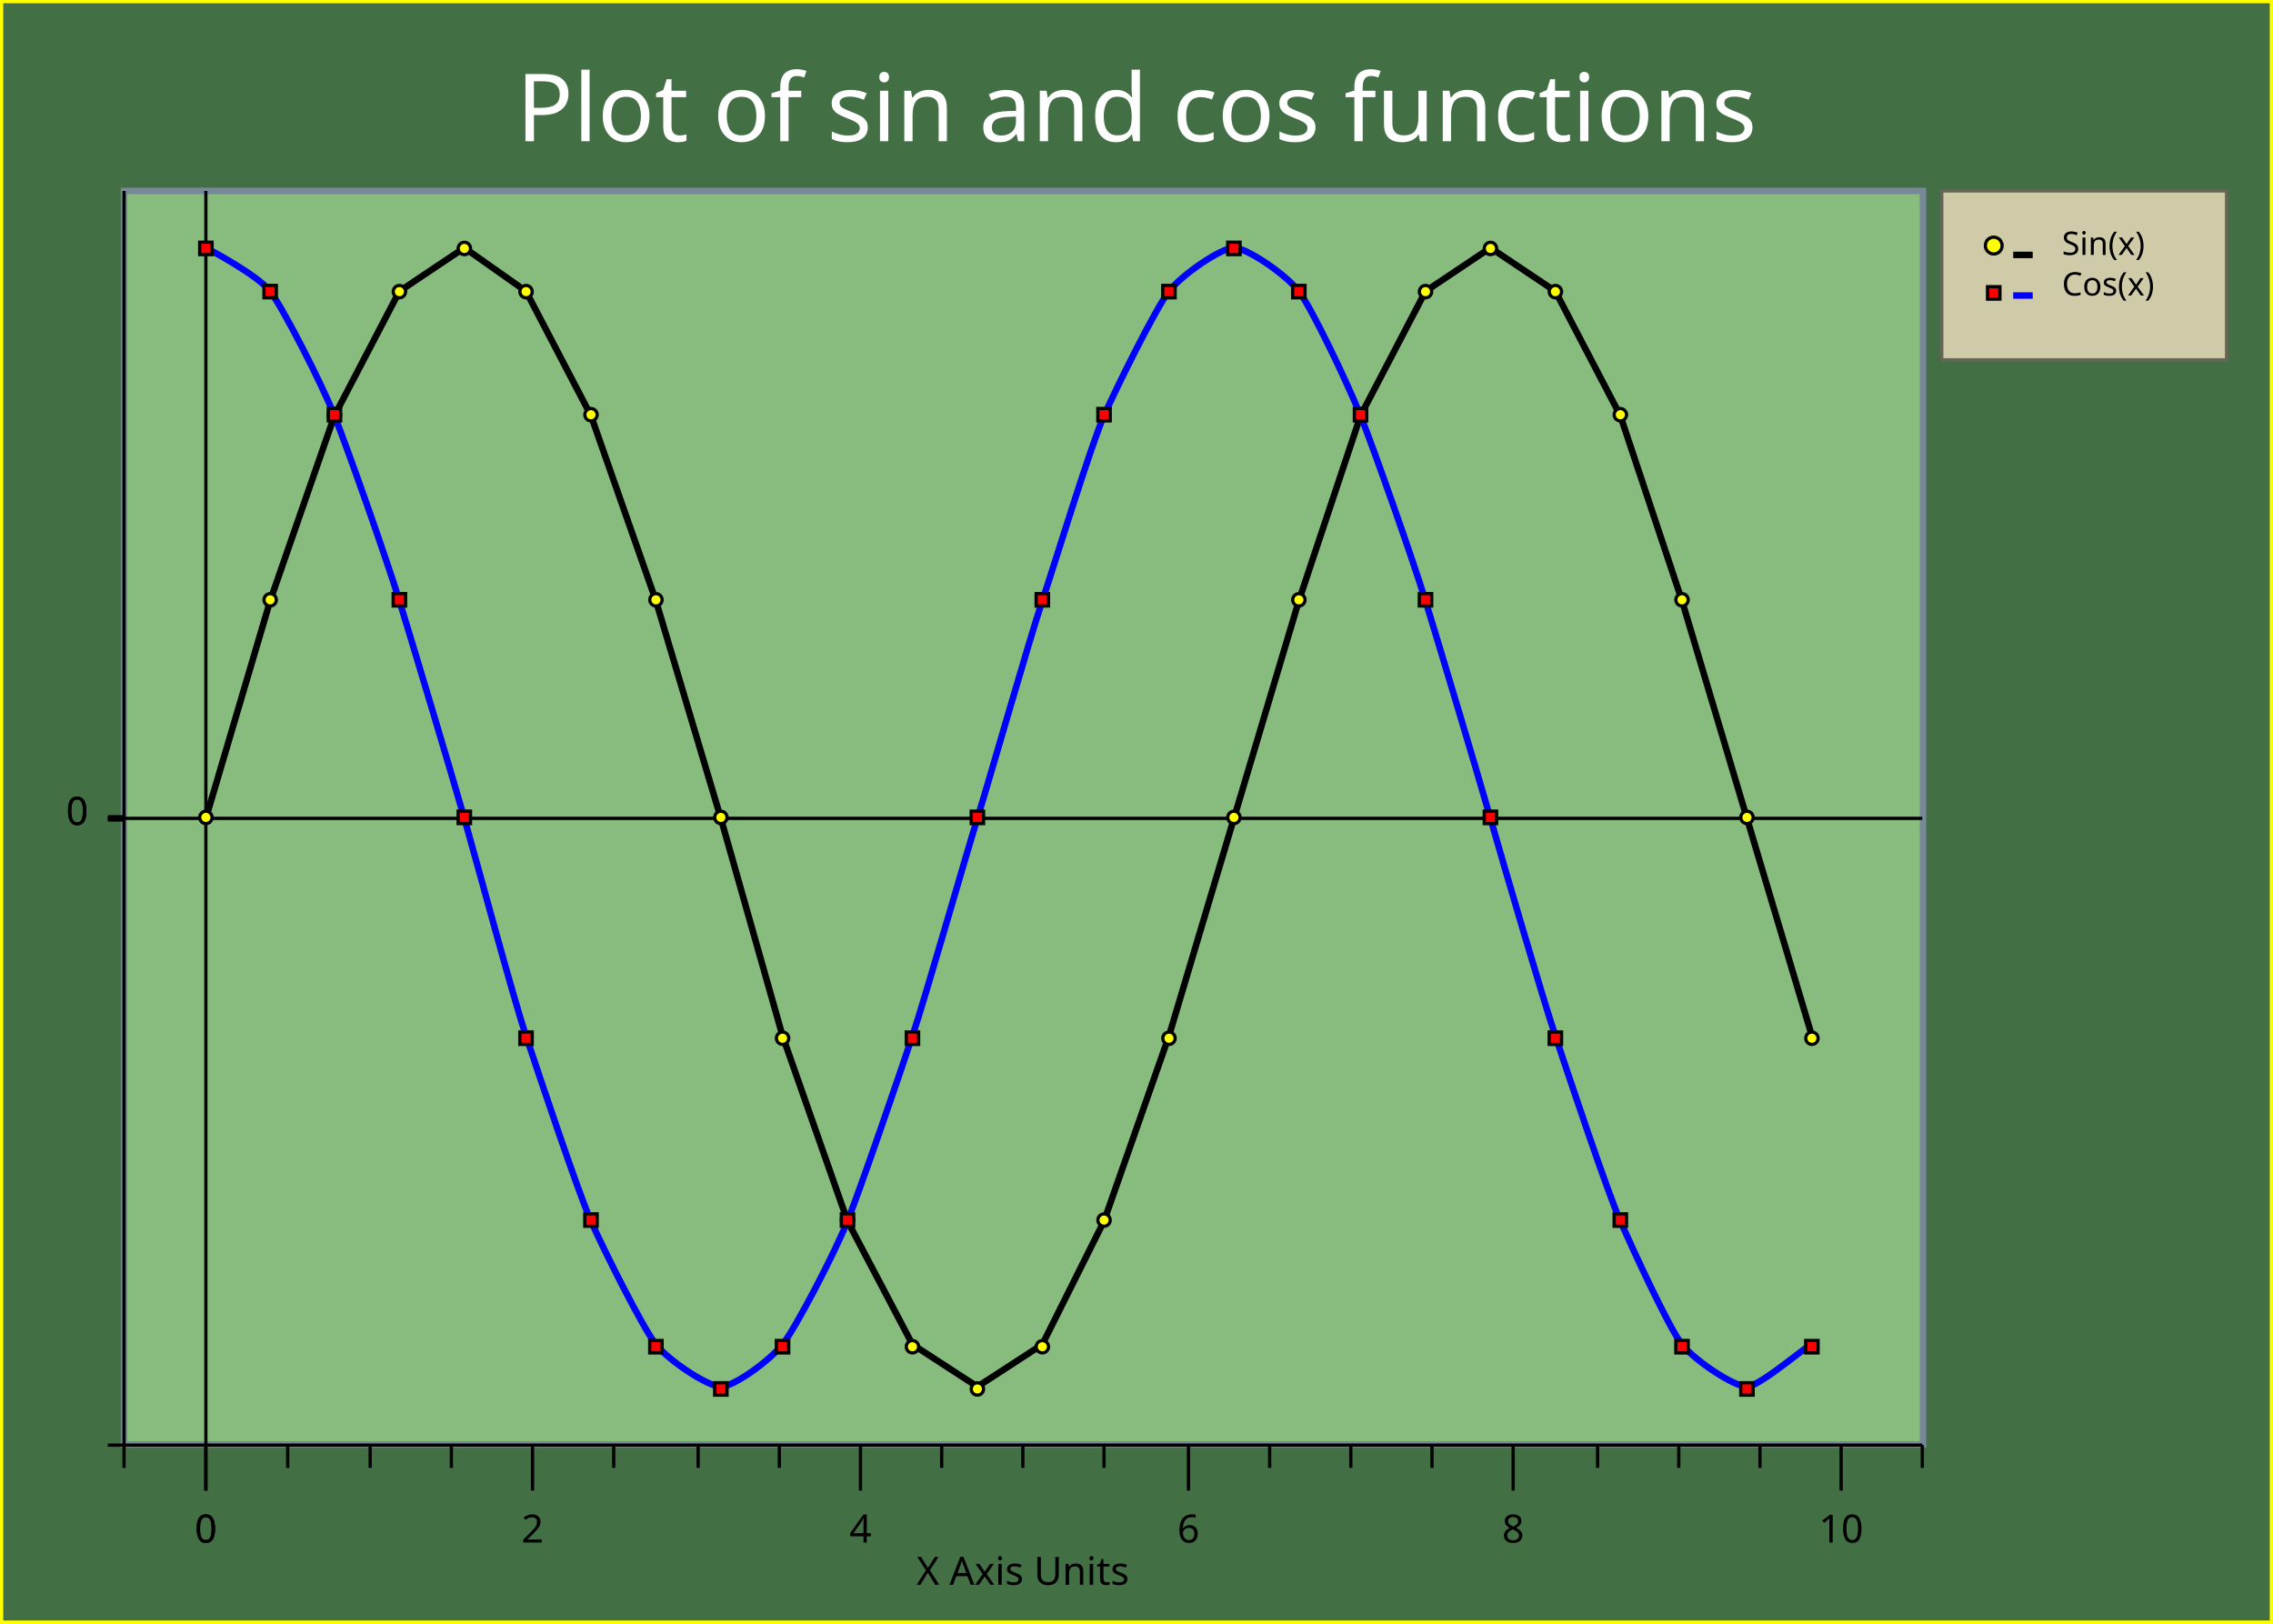
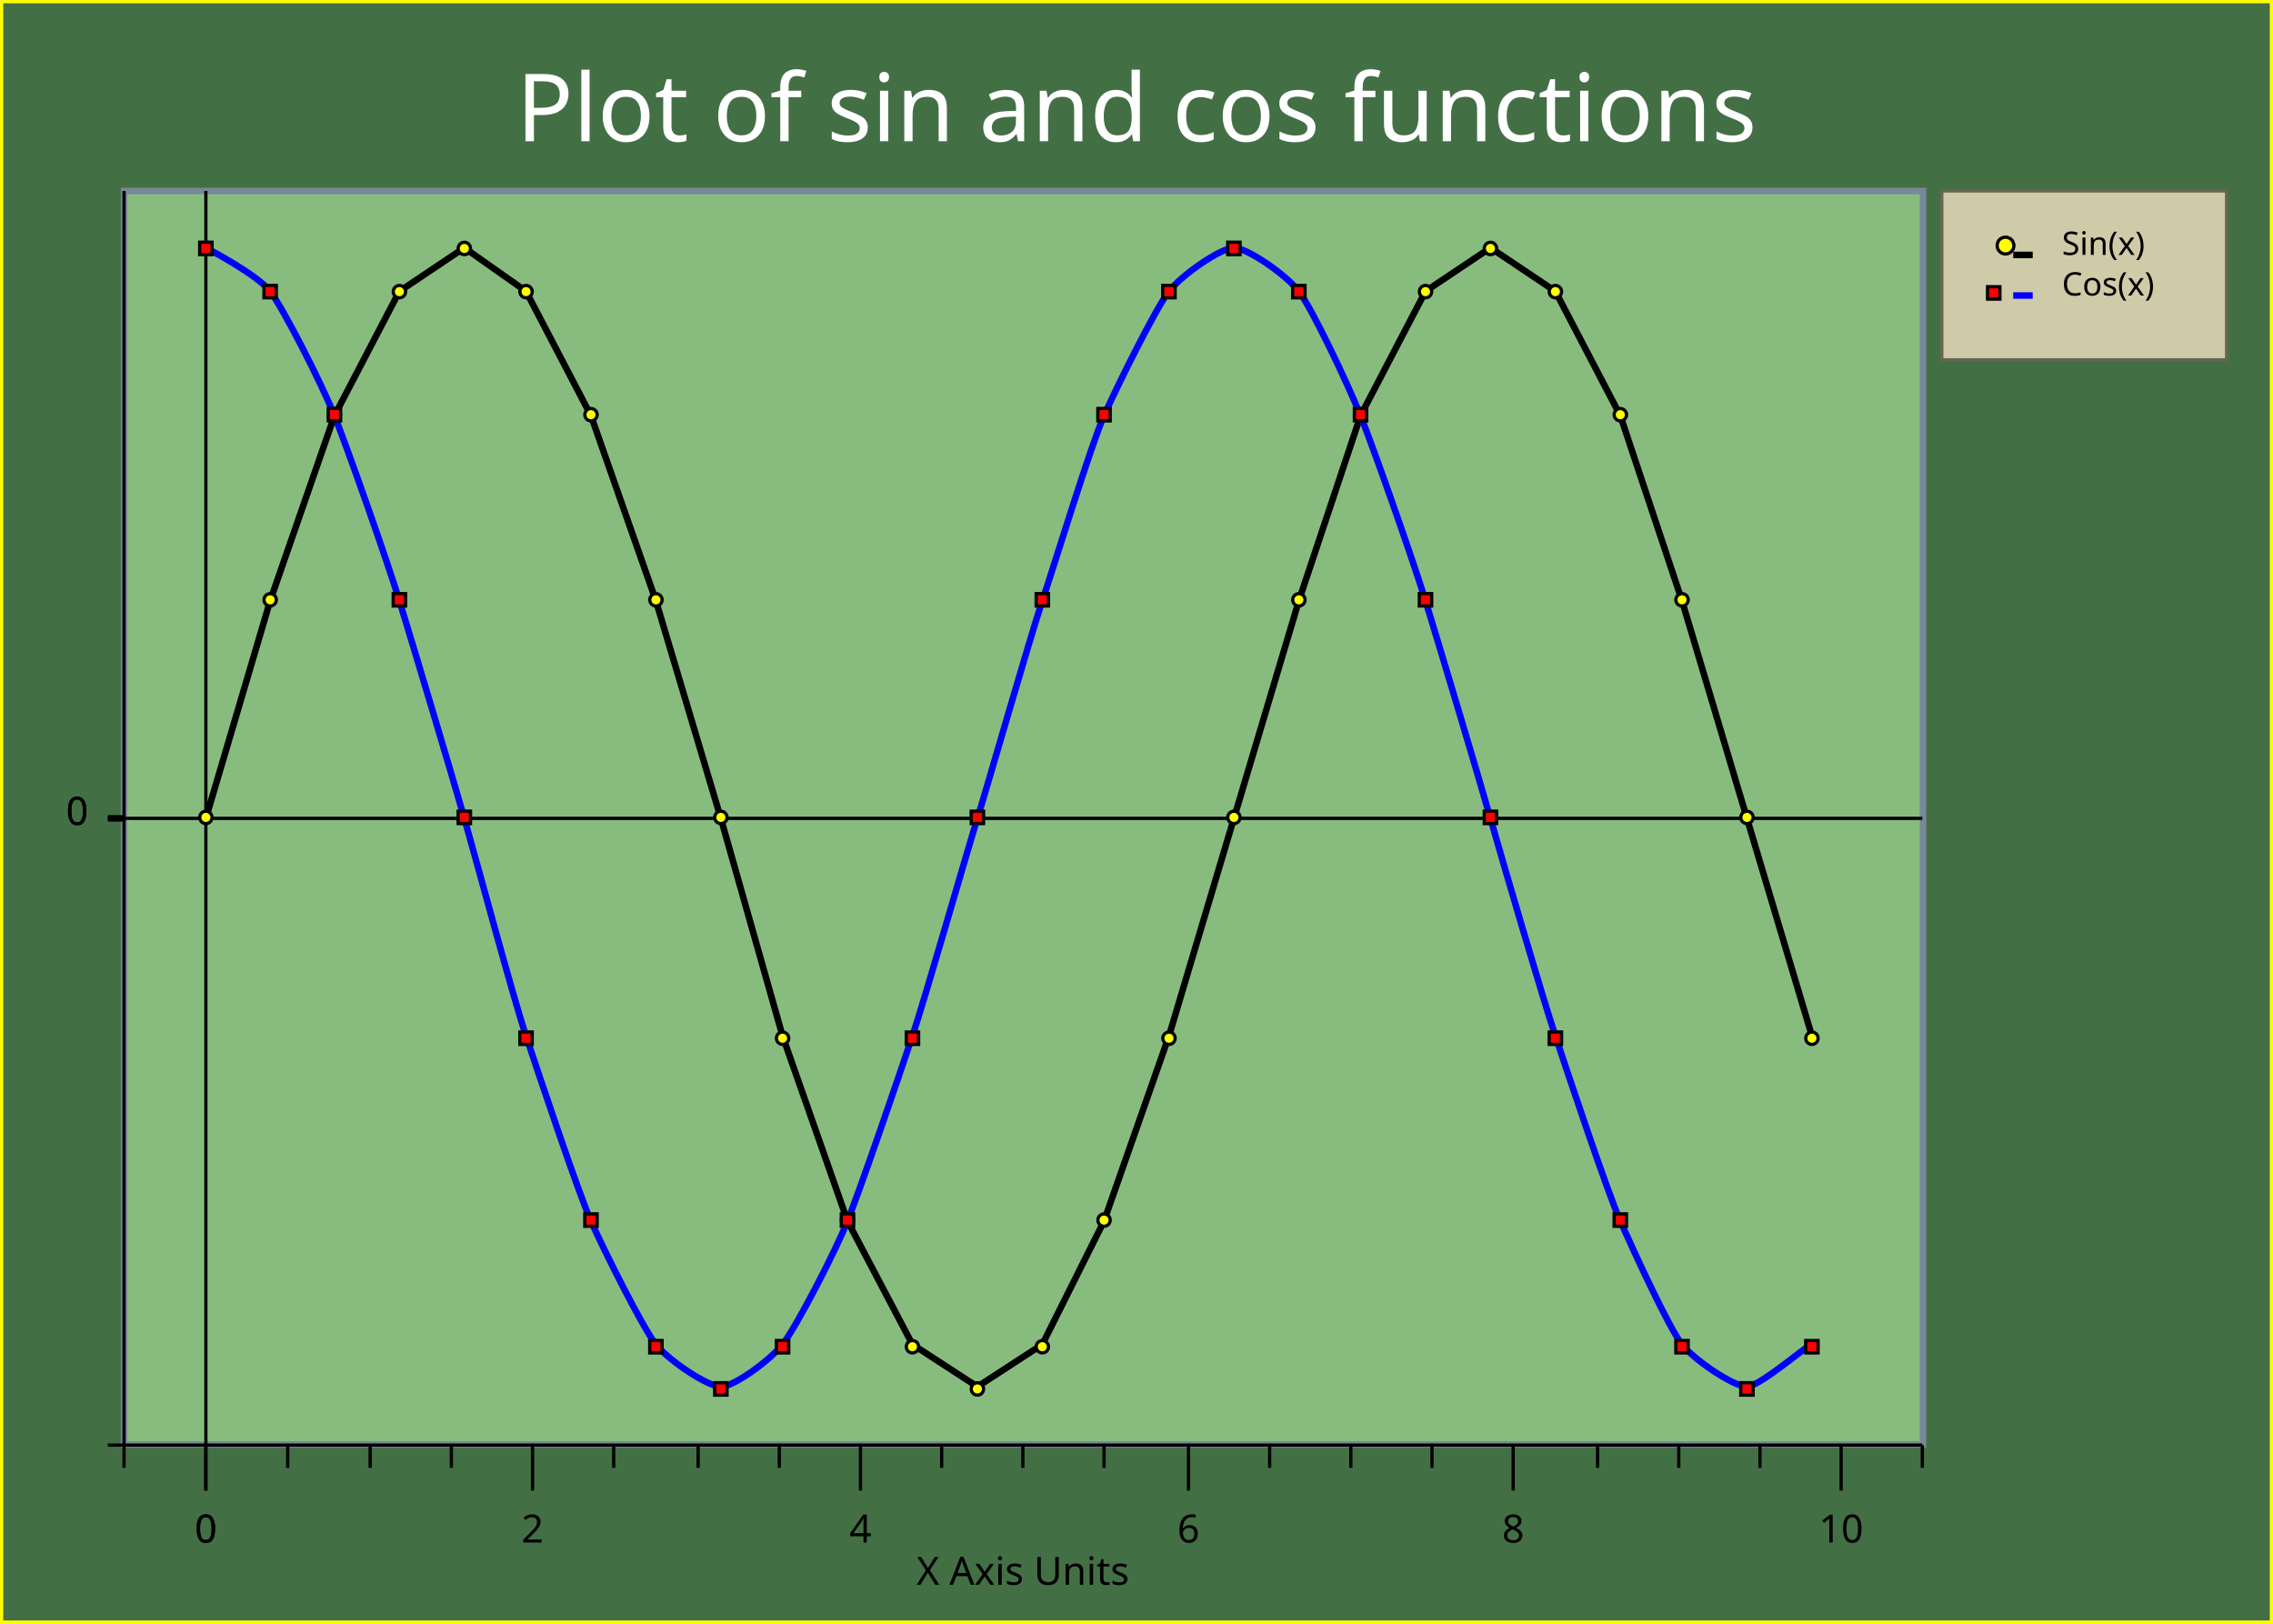
<svg xmlns="http://www.w3.org/2000/svg" width="700" height="500" version="1.1">
  <clipPath id="plot_window">
    <rect x="39.2" y="59.8" width="552" height="384" />
  </clipPath>
  <g id="imageBackground" stroke="rgb(255,255,0)" fill="rgb(67,111,69)" stroke-width="2">
    <rect x="0" y="0" width="700" height="500" />
  </g>
  <g id="plotBackground" stroke="rgb(119,136,153)" fill="rgb(136,188,126)" stroke-width="2">
    <rect x="38.2" y="58.8" width="554" height="386" />
  </g>
  <g id="yMinorGrid" stroke="rgb(200,220,255)" stroke-width="0.5">
</g>
  <g id="yMajorGrid" stroke="rgb(128,128,128)" stroke-width="1">
    <path d="M40.2,252 L590,252  M40.2,252 L590,252  " fill="none" />
  </g>
  <g id="xMinorGrid" stroke="rgb(200,220,255)" stroke-width="0.5">
</g>
  <g id="xMajorGrid" stroke="rgb(200,220,255)" stroke-width="1">
</g>
  <g id="yAxis" stroke="rgb(0,0,0)" stroke-width="1">
    <line x1="63.4" y1="58.8" x2="63.4" y2="459" />
    <line x1="38.2" y1="58.8" x2="38.2" y2="445" />
  </g>
  <g id="xAxis" stroke="rgb(0,0,0)" stroke-width="1">
    <line x1="33.2" y1="252" x2="592" y2="252" />
    <line x1="33.2" y1="445" x2="592" y2="445" />
  </g>
  <g id="yMinorTicks" stroke="rgb(0,0,0)" stroke-width="1">
    <path d="M36.2,252 L38.2,252  " fill="none" />
  </g>
  <g id="xMinorTicks" stroke="rgb(0,0,0)" stroke-width="1">
    <path d="M88.6,445 L88.6,452  M114,445 L114,452  M139,445 L139,452  M189,445 L189,452  M215,445 L215,452  M240,445 L240,452  M290,445 L290,452  M315,445 L315,452  M340,445 L340,452  M391,445 L391,452  M416,445 L416,452  M441,445 L441,452  M492,445 L492,452  M517,445 L517,452  M542,445 L542,452  M592,445 L592,452  M38.2,445 L38.2,452  " fill="none" />
  </g>
  <g id="yMajorTicks" stroke="rgb(0,0,0)" stroke-width="2">
    <path d="M33.2,252 L38.2,252  M33.2,252 L38.2,252  " fill="none" />
  </g>
  <g id="xMajorTicks" stroke="rgb(0,0,0)" stroke-width="1">
    <path d="M63.4,445 L63.4,459  M164,445 L164,459  M265,445 L265,459  M366,445 L366,459  M466,445 L466,459  M567,445 L567,459  M63.4,445 L63.4,459  " fill="none" />
  </g>
  <g id="xTicksValues" font-size="12" font-family="Lucida Sans Unicode" text-anchor="middle">
    <text x="63.4" y="475">0
	</text>
    <text x="164" y="475">2
	</text>
    <text x="265" y="475">4
	</text>
    <text x="366" y="475">6
	</text>
    <text x="466" y="475">8
	</text>
    <text x="567" y="475">10
	</text>
    <text x="63.4" y="475">0
	</text>
  </g>
  <g id="yTicksValues" font-size="12" font-family="Lucida Sans Unicode" text-anchor="end">
    <text x="27.2" y="254">0
	</text>
    <text x="27.2" y="254">0
	</text>
  </g>
  <g id="yLabel">
    <text x="14.9" y="252" text-anchor="middle" transform="rotate(-90 14.9 252)" font-size="14" font-family="Lucida Sans Unicode">
	</text>
  </g>
  <g id="xLabel">
    <text x="315" y="488" text-anchor="middle" font-size="12" font-family="Lucida Sans Unicode">X Axis Units
	</text>
  </g>
  <g id="plotLines" stroke-width="2">
    <g clip-path="url(#plot_window)" stroke="rgb(0,0,0)" stroke-width="2">
      <path d="M63.4,252 L63.4,252  L83.2,185  L103,128  L123,89.7  L143,76.3  L162,89.7  L182,128  L202,185  L222,252  L241,319  L261,376  L281,414  L301,427  L321,414  L340,376  L360,319  L380,252  L400,185  L419,128  L439,89.7  L459,76.3  L479,89.7  L499,128  L518,185  L538,252  L558,319  " fill="none" />
    </g>
    <g clip-path="url(#plot_window)" stroke="rgb(0,0,255)" stroke-width="2">
      <path d="M63.4,76.3 S79.2,84.5 83.2,89.7 S99,118 103,128 S119,172 123,185 S139,238 143,252 S158,307 162,319 S178,367 182,376 S198,409 202,414 S218,427 222,427 S237,419 241,414 S257,386 261,376 S277,331 281,319 S297,265 301,252 S317,197 321,185 S336,137 340,128 S356,94.8 360,89.7 S376,76.3 380,76.3 S396,84.5 400,89.7 S415,118 419,128 S435,172 439,185 S455,238 459,252 S475,307 479,319 S495,367 499,376 S514,409 518,414 S534,427 538,427 S558,413 558,414 " fill="none" />
    </g>
  </g>
  <g id="plotPoints" clip-path="url(#plot_window)">
    <g stroke="rgb(0,0,0)" fill="rgb(255,255,0)" font-size="5" font-family="Lucida Sans Unicode" text-anchor="middle">
-       <text x="63.4" y="253" text-anchor="middle">●
- 	</text>
-       <text x="83.2" y="186" text-anchor="middle">●
- 	</text>
-       <text x="103" y="129" text-anchor="middle">●
- 	</text>
-       <text x="123" y="91.1" text-anchor="middle">●
- 	</text>
-       <text x="143" y="77.8" text-anchor="middle">●
- 	</text>
-       <text x="162" y="91.1" text-anchor="middle">●
- 	</text>
-       <text x="182" y="129" text-anchor="middle">●
- 	</text>
-       <text x="202" y="186" text-anchor="middle">●
- 	</text>
-       <text x="222" y="253" text-anchor="middle">●
- 	</text>
-       <text x="241" y="321" text-anchor="middle">●
- 	</text>
-       <text x="261" y="377" text-anchor="middle">●
- 	</text>
-       <text x="281" y="416" text-anchor="middle">●
- 	</text>
-       <text x="301" y="429" text-anchor="middle">●
- 	</text>
-       <text x="321" y="416" text-anchor="middle">●
- 	</text>
-       <text x="340" y="377" text-anchor="middle">●
- 	</text>
-       <text x="360" y="321" text-anchor="middle">●
- 	</text>
-       <text x="380" y="253" text-anchor="middle">●
- 	</text>
-       <text x="400" y="186" text-anchor="middle">●
- 	</text>
-       <text x="419" y="129" text-anchor="middle">●
- 	</text>
-       <text x="439" y="91.1" text-anchor="middle">●
- 	</text>
-       <text x="459" y="77.8" text-anchor="middle">●
- 	</text>
-       <text x="479" y="91.1" text-anchor="middle">●
- 	</text>
-       <text x="499" y="129" text-anchor="middle">●
- 	</text>
-       <text x="518" y="186" text-anchor="middle">●
- 	</text>
-       <text x="538" y="253" text-anchor="middle">●
- 	</text>
-       <text x="558" y="321" text-anchor="middle">●
+       <text x="63.4" y="253">●
+ 	</text>
+       <text x="83.2" y="186">●
+ 	</text>
+       <text x="103" y="129">●
+ 	</text>
+       <text x="123" y="91.1">●
+ 	</text>
+       <text x="143" y="77.8">●
+ 	</text>
+       <text x="162" y="91.1">●
+ 	</text>
+       <text x="182" y="129">●
+ 	</text>
+       <text x="202" y="186">●
+ 	</text>
+       <text x="222" y="253">●
+ 	</text>
+       <text x="241" y="321">●
+ 	</text>
+       <text x="261" y="377">●
+ 	</text>
+       <text x="281" y="416">●
+ 	</text>
+       <text x="301" y="429">●
+ 	</text>
+       <text x="321" y="416">●
+ 	</text>
+       <text x="340" y="377">●
+ 	</text>
+       <text x="360" y="321">●
+ 	</text>
+       <text x="380" y="253">●
+ 	</text>
+       <text x="400" y="186">●
+ 	</text>
+       <text x="419" y="129">●
+ 	</text>
+       <text x="439" y="91.1">●
+ 	</text>
+       <text x="459" y="77.8">●
+ 	</text>
+       <text x="479" y="91.1">●
+ 	</text>
+       <text x="499" y="129">●
+ 	</text>
+       <text x="518" y="186">●
+ 	</text>
+       <text x="538" y="253">●
+ 	</text>
+       <text x="558" y="321">●
	</text>
    </g>
    <g stroke="rgb(0,0,0)" fill="rgb(255,0,0)" font-size="5" font-family="Lucida Sans Unicode" text-anchor="middle">
      <text x="63.4" y="77.8" text-anchor="middle" font-size="5" font-family="Lucida Sans Unicode">■
	</text>
      <text x="83.2" y="91.1" text-anchor="middle" font-size="5" font-family="Lucida Sans Unicode">■
	</text>
      <text x="103" y="129" text-anchor="middle" font-size="5" font-family="Lucida Sans Unicode">■
	</text>
      <text x="123" y="186" text-anchor="middle" font-size="5" font-family="Lucida Sans Unicode">■
	</text>
      <text x="143" y="253" text-anchor="middle" font-size="5" font-family="Lucida Sans Unicode">■
	</text>
      <text x="162" y="321" text-anchor="middle" font-size="5" font-family="Lucida Sans Unicode">■
	</text>
      <text x="182" y="377" text-anchor="middle" font-size="5" font-family="Lucida Sans Unicode">■
	</text>
      <text x="202" y="416" text-anchor="middle" font-size="5" font-family="Lucida Sans Unicode">■
	</text>
      <text x="222" y="429" text-anchor="middle" font-size="5" font-family="Lucida Sans Unicode">■
	</text>
      <text x="241" y="416" text-anchor="middle" font-size="5" font-family="Lucida Sans Unicode">■
	</text>
      <text x="261" y="377" text-anchor="middle" font-size="5" font-family="Lucida Sans Unicode">■
	</text>
      <text x="281" y="321" text-anchor="middle" font-size="5" font-family="Lucida Sans Unicode">■
	</text>
      <text x="301" y="253" text-anchor="middle" font-size="5" font-family="Lucida Sans Unicode">■
	</text>
      <text x="321" y="186" text-anchor="middle" font-size="5" font-family="Lucida Sans Unicode">■
	</text>
      <text x="340" y="129" text-anchor="middle" font-size="5" font-family="Lucida Sans Unicode">■
	</text>
      <text x="360" y="91.1" text-anchor="middle" font-size="5" font-family="Lucida Sans Unicode">■
	</text>
      <text x="380" y="77.8" text-anchor="middle" font-size="5" font-family="Lucida Sans Unicode">■
	</text>
      <text x="400" y="91.1" text-anchor="middle" font-size="5" font-family="Lucida Sans Unicode">■
	</text>
      <text x="419" y="129" text-anchor="middle" font-size="5" font-family="Lucida Sans Unicode">■
	</text>
      <text x="439" y="186" text-anchor="middle" font-size="5" font-family="Lucida Sans Unicode">■
	</text>
      <text x="459" y="253" text-anchor="middle" font-size="5" font-family="Lucida Sans Unicode">■
	</text>
      <text x="479" y="321" text-anchor="middle" font-size="5" font-family="Lucida Sans Unicode">■
	</text>
      <text x="499" y="377" text-anchor="middle" font-size="5" font-family="Lucida Sans Unicode">■
	</text>
      <text x="518" y="416" text-anchor="middle" font-size="5" font-family="Lucida Sans Unicode">■
	</text>
      <text x="538" y="429" text-anchor="middle" font-size="5" font-family="Lucida Sans Unicode">■
	</text>
      <text x="558" y="416" text-anchor="middle" font-size="5" font-family="Lucida Sans Unicode">■
	</text>
    </g>
  </g>
  <g id="legendBackground" stroke="rgb(102,102,84)" fill="rgb(207,202,167)" stroke-width="1">
    <rect x="598" y="58.8" width="87.7" height="52" />
  </g>
  <g id="legendPoints">
    <g stroke="rgb(0,0,0)" fill="rgb(255,255,0)">
-       <text x="614" y="79" text-anchor="middle">●
+       <text x="614" y="79">●
	</text>
    </g>
    <g stroke="rgb(0,0,0)" fill="rgb(255,0,0)">
      <text x="614" y="91.5" text-anchor="middle" font-size="5" font-family="Lucida Sans Unicode">■
	</text>
    </g>
  </g>
  <g id="legendLines">
    <g stroke="rgb(0,0,0)" stroke-width="2">
      <line x1="620" y1="78.5" x2="626" y2="78.5" />
    </g>
    <g stroke="rgb(0,0,255)" stroke-width="2">
      <line x1="620" y1="91" x2="626" y2="91" />
    </g>
  </g>
  <g id="legendText">
    <text x="635" y="78.5" font-size="10" font-family="Lucida Sans Unicode" font-weight="normal" textLength="37.2">Sin(x)
	</text>
    <text x="635" y="91" font-size="10" font-family="Lucida Sans Unicode" font-weight="normal" textLength="37.2">Cos(x)
	</text>
  </g>
  <g id="title" fill="rgb(255,255,255)">
    <text x="350" y="43.5" text-anchor="middle" font-size="29" font-family="Lucida Sans Unicode" font-weight="normal">Plot of sin and cos functions
	</text>
  </g>
  <g id="plotXValues">
</g>
  <g id="plotYValues">
</g>
</svg>
